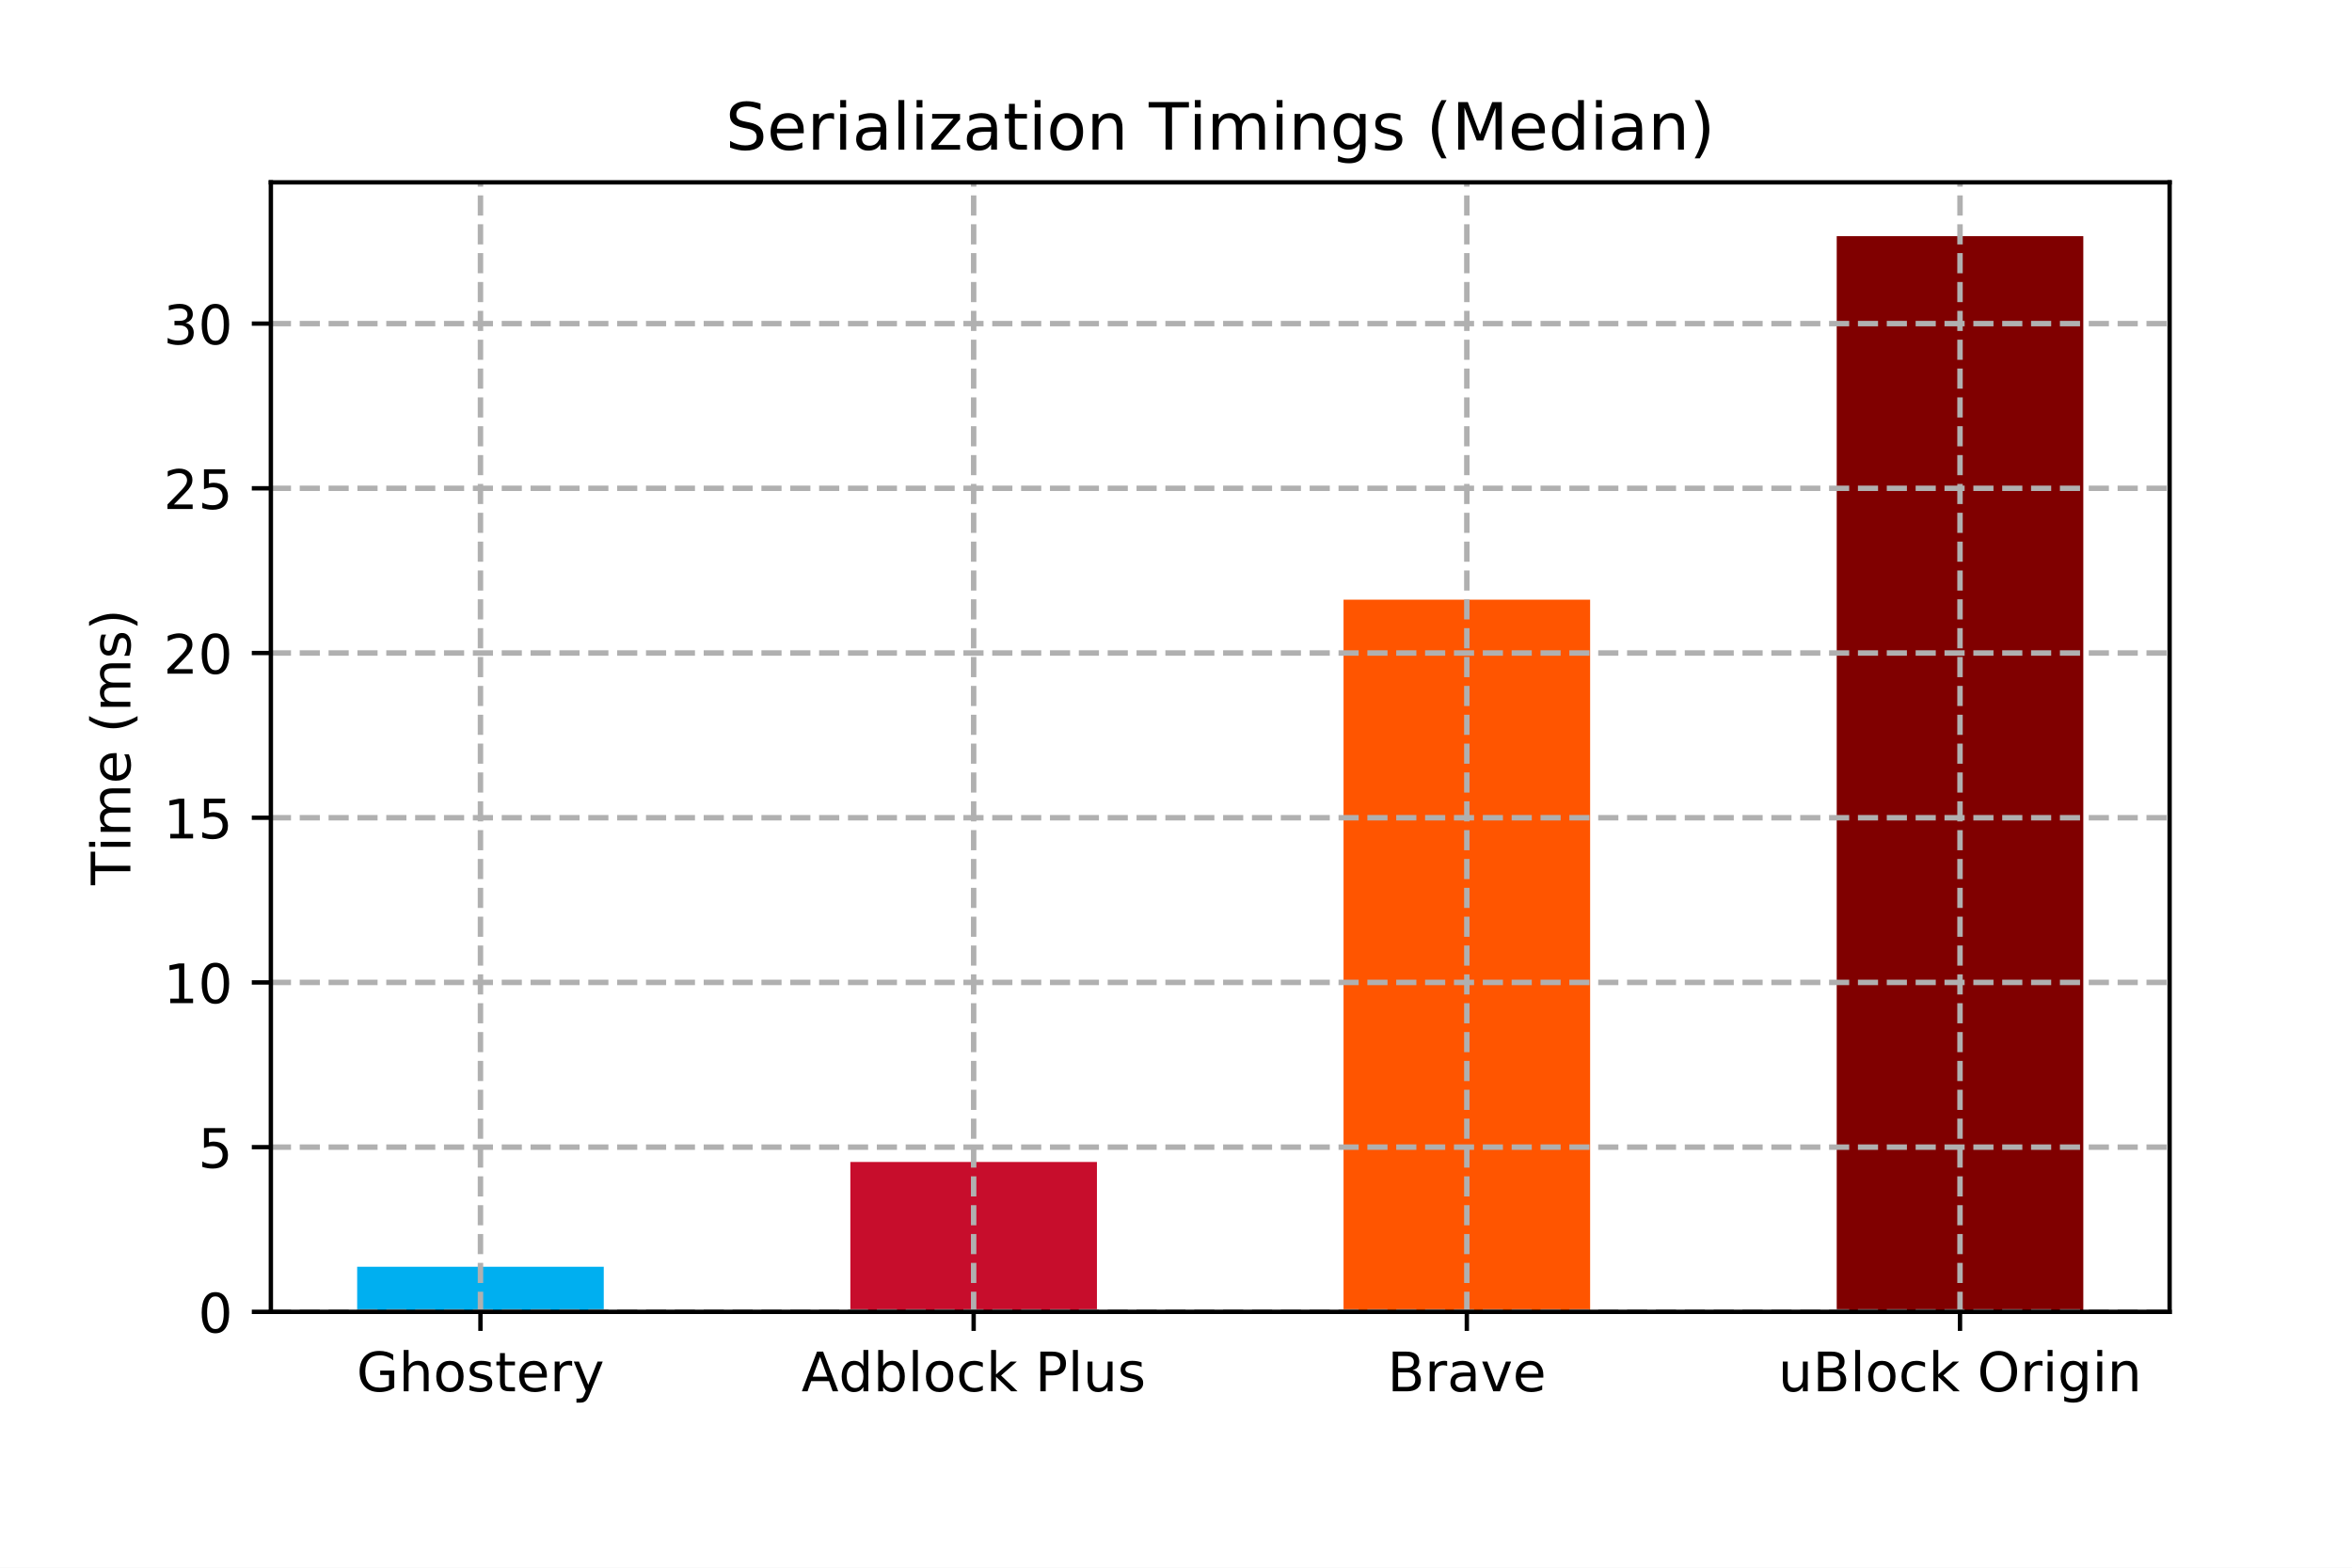
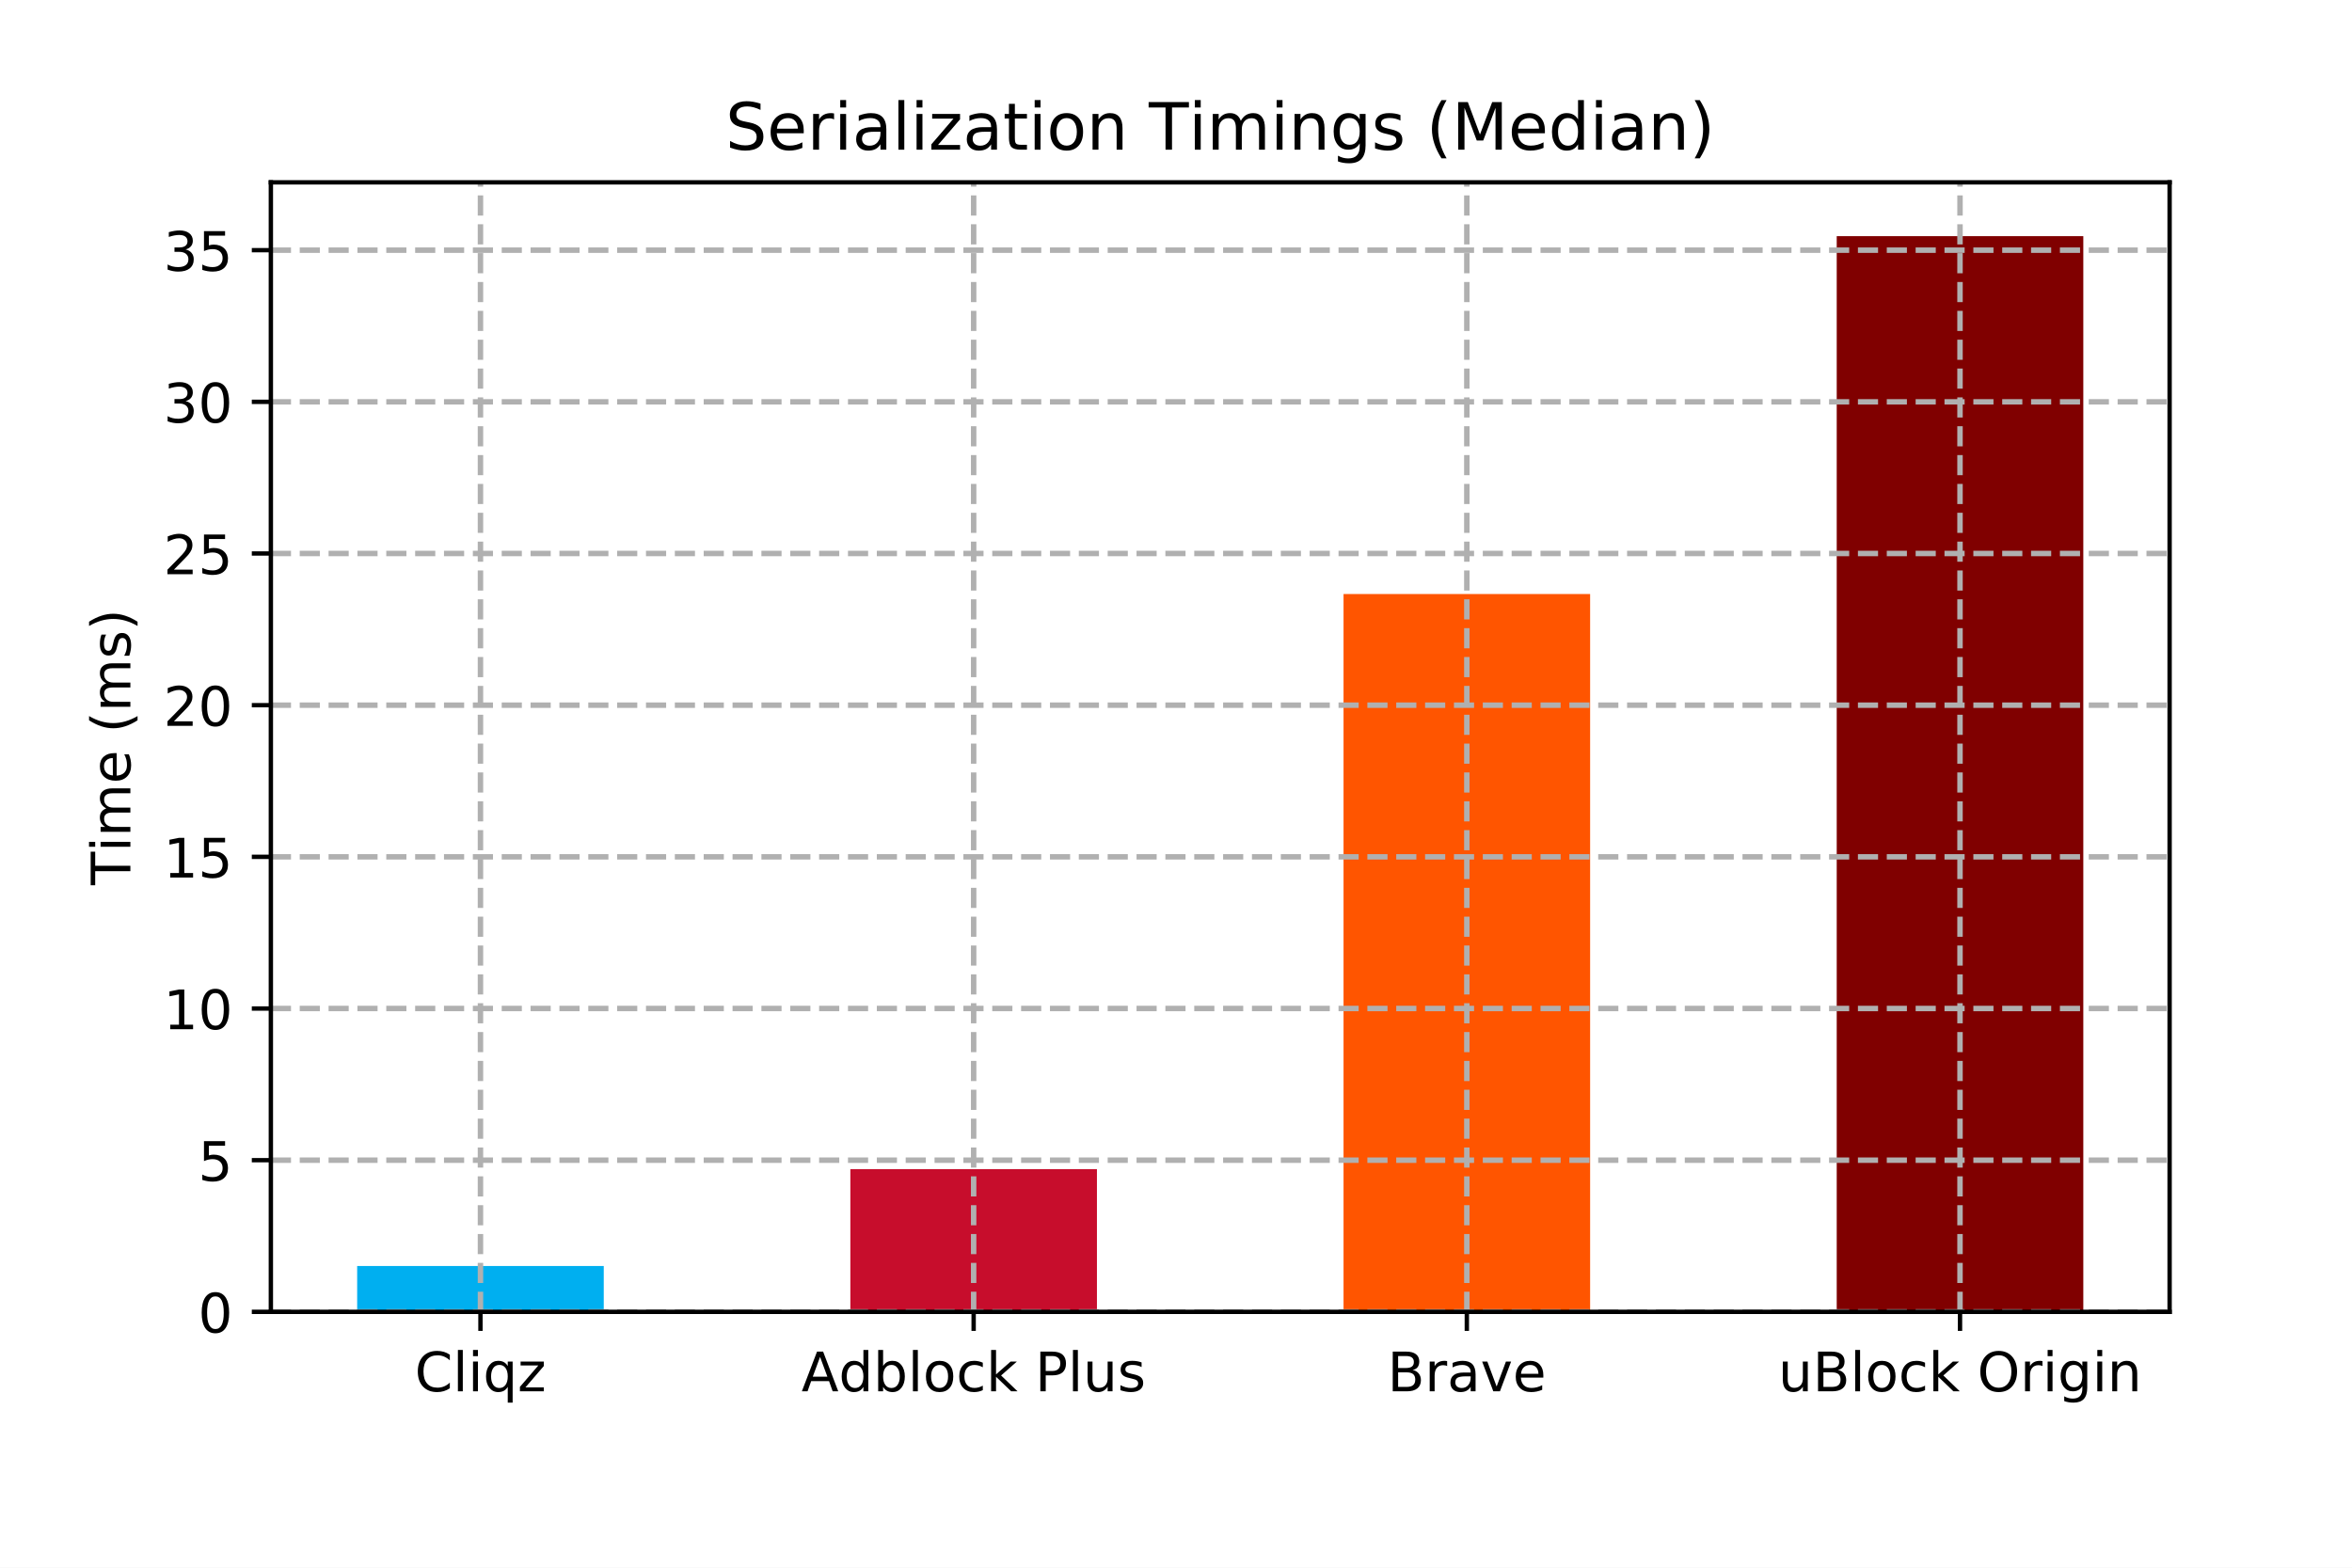
<svg xmlns="http://www.w3.org/2000/svg" xmlns:xlink="http://www.w3.org/1999/xlink" height="288pt" version="1.1" viewBox="0 0 432 288" width="432pt">
  <defs>
    <style type="text/css">
*{stroke-linecap:butt;stroke-linejoin:round;}
  </style>
  </defs>
  <g id="figure_1">
    <g id="patch_1">
      <path d="M 0 288  L 432 288  L 432 0  L 0 0  z " style="fill:#ffffff;" />
    </g>
    <g id="axes_1">
      <g id="patch_2">
        <path d="M 49.75 241  L 398.5 241  L 398.5 33.5  L 49.75 33.5  z " style="fill:#ffffff;" />
      </g>
      <g id="patch_3">
-         <path clip-path="url(#p125ec723dc)" d="M 65.602 241  L 110.894 241  L 110.894 232.71  L 65.602 232.71  z " style="fill:#00aff0;" />
+         <path clip-path="url(#pa444bc7387)" d="M 65.602 241  L 110.894 241  L 110.894 232.577  L 65.602 232.577  z " style="fill:#00aff0;" />
      </g>
      <g id="patch_4">
-         <path clip-path="url(#p125ec723dc)" d="M 156.187 241  L 201.479 241  L 201.479 213.463  L 156.187 213.463  z " style="fill:#c70d2c;" />
+         <path clip-path="url(#pa444bc7387)" d="M 156.187 241  L 201.479 241  L 201.479 214.775  L 156.187 214.775  z " style="fill:#c70d2c;" />
      </g>
      <g id="patch_5">
-         <path clip-path="url(#p125ec723dc)" d="M 246.771 241  L 292.063 241  L 292.063 110.171  L 246.771 110.171  z " style="fill:#ff5500;" />
+         <path clip-path="url(#pa444bc7387)" d="M 246.771 241  L 292.063 241  L 292.063 109.125  L 246.771 109.125  z " style="fill:#ff5500;" />
      </g>
      <g id="patch_6">
-         <path clip-path="url(#p125ec723dc)" d="M 337.356 241  L 382.648 241  L 382.648 43.381  L 337.356 43.381  z " style="fill:#800000;" />
+         <path clip-path="url(#pa444bc7387)" d="M 337.356 241  L 382.648 241  L 382.648 43.381  L 337.356 43.381  z " style="fill:#800000;" />
      </g>
      <g id="matplotlib.axis_1">
        <g id="xtick_1">
          <g id="line2d_1">
-             <path clip-path="url(#p125ec723dc)" d="M 88.248 241  L 88.248 33.5  " style="fill:none;stroke:#b0b0b0;stroke-dasharray:3.7,1.6;stroke-dashoffset:0;" />
+             <path clip-path="url(#pa444bc7387)" d="M 88.248 241  L 88.248 33.5  " style="fill:none;stroke:#b0b0b0;stroke-dasharray:3.7,1.6;stroke-dashoffset:0;" />
          </g>
          <g id="line2d_2">
            <defs>
-               <path d="M 0 0  L 0 3.5  " id="m67650d7e22" style="stroke:#000000;stroke-width:0.8;" />
-             </defs>
-             <g>
-               <use style="stroke:#000000;stroke-width:0.8;" x="88.248" xlink:href="#m67650d7e22" y="241" />
+               <path d="M 0 0  L 0 3.5  " id="m024ff9b03b" style="stroke:#000000;stroke-width:0.8;" />
+             </defs>
+             <g>
+               <use style="stroke:#000000;stroke-width:0.8;" x="88.248" xlink:href="#m024ff9b03b" y="241" />
            </g>
          </g>
          <g id="text_1">
            <defs>
-               <path d="M 59.516 10.406  L 59.516 29.984  L 43.406 29.984  L 43.406 38.094  L 69.281 38.094  L 69.281 6.781  Q 63.578 2.734 56.688 0.656  Q 49.812 -1.422 42 -1.422  Q 24.906 -1.422 15.25 8.562  Q 5.609 18.562 5.609 36.375  Q 5.609 54.25 15.25 64.234  Q 24.906 74.219 42 74.219  Q 49.125 74.219 55.547 72.453  Q 61.969 70.703 67.391 67.281  L 67.391 56.781  Q 61.922 61.422 55.766 63.766  Q 49.609 66.109 42.828 66.109  Q 29.438 66.109 22.719 58.641  Q 16.016 51.172 16.016 36.375  Q 16.016 21.625 22.719 14.156  Q 29.438 6.688 42.828 6.688  Q 48.047 6.688 52.141 7.594  Q 56.25 8.5 59.516 10.406  z " id="DejaVuSans-71" />
-               <path d="M 54.891 33.016  L 54.891 0  L 45.906 0  L 45.906 32.719  Q 45.906 40.484 42.875 44.328  Q 39.844 48.188 33.797 48.188  Q 26.516 48.188 22.312 43.547  Q 18.109 38.922 18.109 30.906  L 18.109 0  L 9.078 0  L 9.078 75.984  L 18.109 75.984  L 18.109 46.188  Q 21.344 51.125 25.703 53.562  Q 30.078 56 35.797 56  Q 45.219 56 50.047 50.172  Q 54.891 44.344 54.891 33.016  z " id="DejaVuSans-104" />
-               <path d="M 30.609 48.391  Q 23.391 48.391 19.188 42.75  Q 14.984 37.109 14.984 27.297  Q 14.984 17.484 19.156 11.844  Q 23.344 6.203 30.609 6.203  Q 37.797 6.203 41.984 11.859  Q 46.188 17.531 46.188 27.297  Q 46.188 37.016 41.984 42.703  Q 37.797 48.391 30.609 48.391  z M 30.609 56  Q 42.328 56 49.016 48.375  Q 55.719 40.766 55.719 27.297  Q 55.719 13.875 49.016 6.219  Q 42.328 -1.422 30.609 -1.422  Q 18.844 -1.422 12.172 6.219  Q 5.516 13.875 5.516 27.297  Q 5.516 40.766 12.172 48.375  Q 18.844 56 30.609 56  z " id="DejaVuSans-111" />
-               <path d="M 44.281 53.078  L 44.281 44.578  Q 40.484 46.531 36.375 47.5  Q 32.281 48.484 27.875 48.484  Q 21.188 48.484 17.844 46.438  Q 14.5 44.391 14.5 40.281  Q 14.5 37.156 16.891 35.375  Q 19.281 33.594 26.516 31.984  L 29.594 31.297  Q 39.156 29.25 43.188 25.516  Q 47.219 21.781 47.219 15.094  Q 47.219 7.469 41.188 3.016  Q 35.156 -1.422 24.609 -1.422  Q 20.219 -1.422 15.453 -0.562  Q 10.688 0.297 5.422 2  L 5.422 11.281  Q 10.406 8.688 15.234 7.391  Q 20.062 6.109 24.812 6.109  Q 31.156 6.109 34.562 8.281  Q 37.984 10.453 37.984 14.406  Q 37.984 18.062 35.516 20.016  Q 33.062 21.969 24.703 23.781  L 21.578 24.516  Q 13.234 26.266 9.516 29.906  Q 5.812 33.547 5.812 39.891  Q 5.812 47.609 11.281 51.797  Q 16.75 56 26.812 56  Q 31.781 56 36.172 55.266  Q 40.578 54.547 44.281 53.078  z " id="DejaVuSans-115" />
-               <path d="M 18.312 70.219  L 18.312 54.688  L 36.812 54.688  L 36.812 47.703  L 18.312 47.703  L 18.312 18.016  Q 18.312 11.328 20.141 9.422  Q 21.969 7.516 27.594 7.516  L 36.812 7.516  L 36.812 0  L 27.594 0  Q 17.188 0 13.234 3.875  Q 9.281 7.766 9.281 18.016  L 9.281 47.703  L 2.688 47.703  L 2.688 54.688  L 9.281 54.688  L 9.281 70.219  z " id="DejaVuSans-116" />
-               <path d="M 56.203 29.594  L 56.203 25.203  L 14.891 25.203  Q 15.484 15.922 20.484 11.062  Q 25.484 6.203 34.422 6.203  Q 39.594 6.203 44.453 7.469  Q 49.312 8.734 54.109 11.281  L 54.109 2.781  Q 49.266 0.734 44.188 -0.344  Q 39.109 -1.422 33.891 -1.422  Q 20.797 -1.422 13.156 6.188  Q 5.516 13.812 5.516 26.812  Q 5.516 40.234 12.766 48.109  Q 20.016 56 32.328 56  Q 43.359 56 49.781 48.891  Q 56.203 41.797 56.203 29.594  z M 47.219 32.234  Q 47.125 39.594 43.094 43.984  Q 39.062 48.391 32.422 48.391  Q 24.906 48.391 20.391 44.141  Q 15.875 39.891 15.188 32.172  z " id="DejaVuSans-101" />
-               <path d="M 41.109 46.297  Q 39.594 47.172 37.812 47.578  Q 36.031 48 33.891 48  Q 26.266 48 22.188 43.047  Q 18.109 38.094 18.109 28.812  L 18.109 0  L 9.078 0  L 9.078 54.688  L 18.109 54.688  L 18.109 46.188  Q 20.953 51.172 25.484 53.578  Q 30.031 56 36.531 56  Q 37.453 56 38.578 55.875  Q 39.703 55.766 41.062 55.516  z " id="DejaVuSans-114" />
-               <path d="M 32.172 -5.078  Q 28.375 -14.844 24.75 -17.812  Q 21.141 -20.797 15.094 -20.797  L 7.906 -20.797  L 7.906 -13.281  L 13.188 -13.281  Q 16.891 -13.281 18.938 -11.516  Q 21 -9.766 23.484 -3.219  L 25.094 0.875  L 2.984 54.688  L 12.5 54.688  L 29.594 11.922  L 46.688 54.688  L 56.203 54.688  z " id="DejaVuSans-121" />
-             </defs>
-             <g transform="translate(65.48978 255.5984)scale(0.1 -0.1)">
-               <use xlink:href="#DejaVuSans-71" />
-               <use x="77.49" xlink:href="#DejaVuSans-104" />
-               <use x="140.869" xlink:href="#DejaVuSans-111" />
-               <use x="202.051" xlink:href="#DejaVuSans-115" />
-               <use x="254.15" xlink:href="#DejaVuSans-116" />
-               <use x="293.359" xlink:href="#DejaVuSans-101" />
-               <use x="354.883" xlink:href="#DejaVuSans-114" />
-               <use x="395.996" xlink:href="#DejaVuSans-121" />
+               <path d="M 64.406 67.281  L 64.406 56.891  Q 59.422 61.531 53.781 63.812  Q 48.141 66.109 41.797 66.109  Q 29.297 66.109 22.656 58.469  Q 16.016 50.828 16.016 36.375  Q 16.016 21.969 22.656 14.328  Q 29.297 6.688 41.797 6.688  Q 48.141 6.688 53.781 8.984  Q 59.422 11.281 64.406 15.922  L 64.406 5.609  Q 59.234 2.094 53.438 0.328  Q 47.656 -1.422 41.219 -1.422  Q 24.656 -1.422 15.125 8.703  Q 5.609 18.844 5.609 36.375  Q 5.609 53.953 15.125 64.078  Q 24.656 74.219 41.219 74.219  Q 47.75 74.219 53.531 72.484  Q 59.328 70.75 64.406 67.281  z " id="DejaVuSans-67" />
+               <path d="M 9.422 75.984  L 18.406 75.984  L 18.406 0  L 9.422 0  z " id="DejaVuSans-108" />
+               <path d="M 9.422 54.688  L 18.406 54.688  L 18.406 0  L 9.422 0  z M 9.422 75.984  L 18.406 75.984  L 18.406 64.594  L 9.422 64.594  z " id="DejaVuSans-105" />
+               <path d="M 14.797 27.297  Q 14.797 17.391 18.875 11.75  Q 22.953 6.109 30.078 6.109  Q 37.203 6.109 41.297 11.75  Q 45.406 17.391 45.406 27.297  Q 45.406 37.203 41.297 42.844  Q 37.203 48.484 30.078 48.484  Q 22.953 48.484 18.875 42.844  Q 14.797 37.203 14.797 27.297  z M 45.406 8.203  Q 42.578 3.328 38.25 0.953  Q 33.938 -1.422 27.875 -1.422  Q 17.969 -1.422 11.734 6.484  Q 5.516 14.406 5.516 27.297  Q 5.516 40.188 11.734 48.094  Q 17.969 56 27.875 56  Q 33.938 56 38.25 53.625  Q 42.578 51.266 45.406 46.391  L 45.406 54.688  L 54.391 54.688  L 54.391 -20.797  L 45.406 -20.797  z " id="DejaVuSans-113" />
+               <path d="M 5.516 54.688  L 48.188 54.688  L 48.188 46.484  L 14.406 7.172  L 48.188 7.172  L 48.188 0  L 4.297 0  L 4.297 8.203  L 38.094 47.516  L 5.516 47.516  z " id="DejaVuSans-122" />
+             </defs>
+             <g transform="translate(76.18041 255.5984)scale(0.1 -0.1)">
+               <use xlink:href="#DejaVuSans-67" />
+               <use x="69.824" xlink:href="#DejaVuSans-108" />
+               <use x="97.607" xlink:href="#DejaVuSans-105" />
+               <use x="125.391" xlink:href="#DejaVuSans-113" />
+               <use x="188.867" xlink:href="#DejaVuSans-122" />
            </g>
          </g>
        </g>
        <g id="xtick_2">
          <g id="line2d_3">
-             <path clip-path="url(#p125ec723dc)" d="M 178.833 241  L 178.833 33.5  " style="fill:none;stroke:#b0b0b0;stroke-dasharray:3.7,1.6;stroke-dashoffset:0;" />
+             <path clip-path="url(#pa444bc7387)" d="M 178.833 241  L 178.833 33.5  " style="fill:none;stroke:#b0b0b0;stroke-dasharray:3.7,1.6;stroke-dashoffset:0;" />
          </g>
          <g id="line2d_4">
            <g>
-               <use style="stroke:#000000;stroke-width:0.8;" x="178.833" xlink:href="#m67650d7e22" y="241" />
+               <use style="stroke:#000000;stroke-width:0.8;" x="178.833" xlink:href="#m024ff9b03b" y="241" />
            </g>
          </g>
          <g id="text_2">
            <defs>
              <path d="M 34.188 63.188  L 20.797 26.906  L 47.609 26.906  z M 28.609 72.906  L 39.797 72.906  L 67.578 0  L 57.328 0  L 50.688 18.703  L 17.828 18.703  L 11.188 0  L 0.781 0  z " id="DejaVuSans-65" />
              <path d="M 45.406 46.391  L 45.406 75.984  L 54.391 75.984  L 54.391 0  L 45.406 0  L 45.406 8.203  Q 42.578 3.328 38.25 0.953  Q 33.938 -1.422 27.875 -1.422  Q 17.969 -1.422 11.734 6.484  Q 5.516 14.406 5.516 27.297  Q 5.516 40.188 11.734 48.094  Q 17.969 56 27.875 56  Q 33.938 56 38.25 53.625  Q 42.578 51.266 45.406 46.391  z M 14.797 27.297  Q 14.797 17.391 18.875 11.75  Q 22.953 6.109 30.078 6.109  Q 37.203 6.109 41.297 11.75  Q 45.406 17.391 45.406 27.297  Q 45.406 37.203 41.297 42.844  Q 37.203 48.484 30.078 48.484  Q 22.953 48.484 18.875 42.844  Q 14.797 37.203 14.797 27.297  z " id="DejaVuSans-100" />
              <path d="M 48.688 27.297  Q 48.688 37.203 44.609 42.844  Q 40.531 48.484 33.406 48.484  Q 26.266 48.484 22.188 42.844  Q 18.109 37.203 18.109 27.297  Q 18.109 17.391 22.188 11.75  Q 26.266 6.109 33.406 6.109  Q 40.531 6.109 44.609 11.75  Q 48.688 17.391 48.688 27.297  z M 18.109 46.391  Q 20.953 51.266 25.266 53.625  Q 29.594 56 35.594 56  Q 45.562 56 51.781 48.094  Q 58.016 40.188 58.016 27.297  Q 58.016 14.406 51.781 6.484  Q 45.562 -1.422 35.594 -1.422  Q 29.594 -1.422 25.266 0.953  Q 20.953 3.328 18.109 8.203  L 18.109 0  L 9.078 0  L 9.078 75.984  L 18.109 75.984  z " id="DejaVuSans-98" />
-               <path d="M 9.422 75.984  L 18.406 75.984  L 18.406 0  L 9.422 0  z " id="DejaVuSans-108" />
+               <path d="M 30.609 48.391  Q 23.391 48.391 19.188 42.75  Q 14.984 37.109 14.984 27.297  Q 14.984 17.484 19.156 11.844  Q 23.344 6.203 30.609 6.203  Q 37.797 6.203 41.984 11.859  Q 46.188 17.531 46.188 27.297  Q 46.188 37.016 41.984 42.703  Q 37.797 48.391 30.609 48.391  z M 30.609 56  Q 42.328 56 49.016 48.375  Q 55.719 40.766 55.719 27.297  Q 55.719 13.875 49.016 6.219  Q 42.328 -1.422 30.609 -1.422  Q 18.844 -1.422 12.172 6.219  Q 5.516 13.875 5.516 27.297  Q 5.516 40.766 12.172 48.375  Q 18.844 56 30.609 56  z " id="DejaVuSans-111" />
              <path d="M 48.781 52.594  L 48.781 44.188  Q 44.969 46.297 41.141 47.344  Q 37.312 48.391 33.406 48.391  Q 24.656 48.391 19.812 42.844  Q 14.984 37.312 14.984 27.297  Q 14.984 17.281 19.812 11.734  Q 24.656 6.203 33.406 6.203  Q 37.312 6.203 41.141 7.25  Q 44.969 8.297 48.781 10.406  L 48.781 2.094  Q 45.016 0.344 40.984 -0.531  Q 36.969 -1.422 32.422 -1.422  Q 20.062 -1.422 12.781 6.344  Q 5.516 14.109 5.516 27.297  Q 5.516 40.672 12.859 48.328  Q 20.219 56 33.016 56  Q 37.156 56 41.109 55.141  Q 45.062 54.297 48.781 52.594  z " id="DejaVuSans-99" />
              <path d="M 9.078 75.984  L 18.109 75.984  L 18.109 31.109  L 44.922 54.688  L 56.391 54.688  L 27.391 29.109  L 57.625 0  L 45.906 0  L 18.109 26.703  L 18.109 0  L 9.078 0  z " id="DejaVuSans-107" />
              <path id="DejaVuSans-32" />
              <path d="M 19.672 64.797  L 19.672 37.406  L 32.078 37.406  Q 38.969 37.406 42.719 40.969  Q 46.484 44.531 46.484 51.125  Q 46.484 57.672 42.719 61.234  Q 38.969 64.797 32.078 64.797  z M 9.812 72.906  L 32.078 72.906  Q 44.344 72.906 50.609 67.359  Q 56.891 61.812 56.891 51.125  Q 56.891 40.328 50.609 34.812  Q 44.344 29.297 32.078 29.297  L 19.672 29.297  L 19.672 0  L 9.812 0  z " id="DejaVuSans-80" />
              <path d="M 8.5 21.578  L 8.5 54.688  L 17.484 54.688  L 17.484 21.922  Q 17.484 14.156 20.5 10.266  Q 23.531 6.391 29.594 6.391  Q 36.859 6.391 41.078 11.031  Q 45.312 15.672 45.312 23.688  L 45.312 54.688  L 54.297 54.688  L 54.297 0  L 45.312 0  L 45.312 8.406  Q 42.047 3.422 37.719 1  Q 33.406 -1.422 27.688 -1.422  Q 18.266 -1.422 13.375 4.438  Q 8.5 10.297 8.5 21.578  z M 31.109 56  z " id="DejaVuSans-117" />
+               <path d="M 44.281 53.078  L 44.281 44.578  Q 40.484 46.531 36.375 47.5  Q 32.281 48.484 27.875 48.484  Q 21.188 48.484 17.844 46.438  Q 14.5 44.391 14.5 40.281  Q 14.5 37.156 16.891 35.375  Q 19.281 33.594 26.516 31.984  L 29.594 31.297  Q 39.156 29.25 43.188 25.516  Q 47.219 21.781 47.219 15.094  Q 47.219 7.469 41.188 3.016  Q 35.156 -1.422 24.609 -1.422  Q 20.219 -1.422 15.453 -0.562  Q 10.688 0.297 5.422 2  L 5.422 11.281  Q 10.406 8.688 15.234 7.391  Q 20.062 6.109 24.812 6.109  Q 31.156 6.109 34.562 8.281  Q 37.984 10.453 37.984 14.406  Q 37.984 18.062 35.516 20.016  Q 33.062 21.969 24.703 23.781  L 21.578 24.516  Q 13.234 26.266 9.516 29.906  Q 5.812 33.547 5.812 39.891  Q 5.812 47.609 11.281 51.797  Q 16.75 56 26.812 56  Q 31.781 56 36.172 55.266  Q 40.578 54.547 44.281 53.078  z " id="DejaVuSans-115" />
            </defs>
            <g transform="translate(147.2054 255.5984)scale(0.1 -0.1)">
              <use xlink:href="#DejaVuSans-65" />
              <use x="68.393" xlink:href="#DejaVuSans-100" />
              <use x="131.869" xlink:href="#DejaVuSans-98" />
              <use x="195.346" xlink:href="#DejaVuSans-108" />
              <use x="223.129" xlink:href="#DejaVuSans-111" />
              <use x="284.311" xlink:href="#DejaVuSans-99" />
              <use x="339.291" xlink:href="#DejaVuSans-107" />
              <use x="397.201" xlink:href="#DejaVuSans-32" />
              <use x="428.988" xlink:href="#DejaVuSans-80" />
              <use x="489.291" xlink:href="#DejaVuSans-108" />
              <use x="517.074" xlink:href="#DejaVuSans-117" />
              <use x="580.453" xlink:href="#DejaVuSans-115" />
            </g>
          </g>
        </g>
        <g id="xtick_3">
          <g id="line2d_5">
-             <path clip-path="url(#p125ec723dc)" d="M 269.417 241  L 269.417 33.5  " style="fill:none;stroke:#b0b0b0;stroke-dasharray:3.7,1.6;stroke-dashoffset:0;" />
+             <path clip-path="url(#pa444bc7387)" d="M 269.417 241  L 269.417 33.5  " style="fill:none;stroke:#b0b0b0;stroke-dasharray:3.7,1.6;stroke-dashoffset:0;" />
          </g>
          <g id="line2d_6">
            <g>
-               <use style="stroke:#000000;stroke-width:0.8;" x="269.417" xlink:href="#m67650d7e22" y="241" />
+               <use style="stroke:#000000;stroke-width:0.8;" x="269.417" xlink:href="#m024ff9b03b" y="241" />
            </g>
          </g>
          <g id="text_3">
            <defs>
              <path d="M 19.672 34.812  L 19.672 8.109  L 35.5 8.109  Q 43.453 8.109 47.281 11.406  Q 51.125 14.703 51.125 21.484  Q 51.125 28.328 47.281 31.562  Q 43.453 34.812 35.5 34.812  z M 19.672 64.797  L 19.672 42.828  L 34.281 42.828  Q 41.5 42.828 45.031 45.531  Q 48.578 48.25 48.578 53.812  Q 48.578 59.328 45.031 62.062  Q 41.5 64.797 34.281 64.797  z M 9.812 72.906  L 35.016 72.906  Q 46.297 72.906 52.391 68.219  Q 58.5 63.531 58.5 54.891  Q 58.5 48.188 55.375 44.234  Q 52.25 40.281 46.188 39.312  Q 53.469 37.75 57.5 32.781  Q 61.531 27.828 61.531 20.406  Q 61.531 10.641 54.891 5.312  Q 48.25 0 35.984 0  L 9.812 0  z " id="DejaVuSans-66" />
+               <path d="M 41.109 46.297  Q 39.594 47.172 37.812 47.578  Q 36.031 48 33.891 48  Q 26.266 48 22.188 43.047  Q 18.109 38.094 18.109 28.812  L 18.109 0  L 9.078 0  L 9.078 54.688  L 18.109 54.688  L 18.109 46.188  Q 20.953 51.172 25.484 53.578  Q 30.031 56 36.531 56  Q 37.453 56 38.578 55.875  Q 39.703 55.766 41.062 55.516  z " id="DejaVuSans-114" />
              <path d="M 34.281 27.484  Q 23.391 27.484 19.188 25  Q 14.984 22.516 14.984 16.5  Q 14.984 11.719 18.141 8.906  Q 21.297 6.109 26.703 6.109  Q 34.188 6.109 38.703 11.406  Q 43.219 16.703 43.219 25.484  L 43.219 27.484  z M 52.203 31.203  L 52.203 0  L 43.219 0  L 43.219 8.297  Q 40.141 3.328 35.547 0.953  Q 30.953 -1.422 24.312 -1.422  Q 15.922 -1.422 10.953 3.297  Q 6 8.016 6 15.922  Q 6 25.141 12.172 29.828  Q 18.359 34.516 30.609 34.516  L 43.219 34.516  L 43.219 35.406  Q 43.219 41.609 39.141 45  Q 35.062 48.391 27.688 48.391  Q 23 48.391 18.547 47.266  Q 14.109 46.141 10.016 43.891  L 10.016 52.203  Q 14.938 54.109 19.578 55.047  Q 24.219 56 28.609 56  Q 40.484 56 46.344 49.844  Q 52.203 43.703 52.203 31.203  z " id="DejaVuSans-97" />
              <path d="M 2.984 54.688  L 12.5 54.688  L 29.594 8.797  L 46.688 54.688  L 56.203 54.688  L 35.688 0  L 23.484 0  z " id="DejaVuSans-118" />
+               <path d="M 56.203 29.594  L 56.203 25.203  L 14.891 25.203  Q 15.484 15.922 20.484 11.062  Q 25.484 6.203 34.422 6.203  Q 39.594 6.203 44.453 7.469  Q 49.312 8.734 54.109 11.281  L 54.109 2.781  Q 49.266 0.734 44.188 -0.344  Q 39.109 -1.422 33.891 -1.422  Q 20.797 -1.422 13.156 6.188  Q 5.516 13.812 5.516 26.812  Q 5.516 40.234 12.766 48.109  Q 20.016 56 32.328 56  Q 43.359 56 49.781 48.891  Q 56.203 41.797 56.203 29.594  z M 47.219 32.234  Q 47.125 39.594 43.094 43.984  Q 39.062 48.391 32.422 48.391  Q 24.906 48.391 20.391 44.141  Q 15.875 39.891 15.188 32.172  z " id="DejaVuSans-101" />
            </defs>
            <g transform="translate(254.8313 255.5984)scale(0.1 -0.1)">
              <use xlink:href="#DejaVuSans-66" />
              <use x="68.604" xlink:href="#DejaVuSans-114" />
              <use x="109.717" xlink:href="#DejaVuSans-97" />
              <use x="170.996" xlink:href="#DejaVuSans-118" />
              <use x="230.176" xlink:href="#DejaVuSans-101" />
            </g>
          </g>
        </g>
        <g id="xtick_4">
          <g id="line2d_7">
-             <path clip-path="url(#p125ec723dc)" d="M 360.002 241  L 360.002 33.5  " style="fill:none;stroke:#b0b0b0;stroke-dasharray:3.7,1.6;stroke-dashoffset:0;" />
+             <path clip-path="url(#pa444bc7387)" d="M 360.002 241  L 360.002 33.5  " style="fill:none;stroke:#b0b0b0;stroke-dasharray:3.7,1.6;stroke-dashoffset:0;" />
          </g>
          <g id="line2d_8">
            <g>
-               <use style="stroke:#000000;stroke-width:0.8;" x="360.002" xlink:href="#m67650d7e22" y="241" />
+               <use style="stroke:#000000;stroke-width:0.8;" x="360.002" xlink:href="#m024ff9b03b" y="241" />
            </g>
          </g>
          <g id="text_4">
            <defs>
              <path d="M 39.406 66.219  Q 28.656 66.219 22.328 58.203  Q 16.016 50.203 16.016 36.375  Q 16.016 22.609 22.328 14.594  Q 28.656 6.594 39.406 6.594  Q 50.141 6.594 56.422 14.594  Q 62.703 22.609 62.703 36.375  Q 62.703 50.203 56.422 58.203  Q 50.141 66.219 39.406 66.219  z M 39.406 74.219  Q 54.734 74.219 63.906 63.938  Q 73.094 53.656 73.094 36.375  Q 73.094 19.141 63.906 8.859  Q 54.734 -1.422 39.406 -1.422  Q 24.031 -1.422 14.812 8.828  Q 5.609 19.094 5.609 36.375  Q 5.609 53.656 14.812 63.938  Q 24.031 74.219 39.406 74.219  z " id="DejaVuSans-79" />
-               <path d="M 9.422 54.688  L 18.406 54.688  L 18.406 0  L 9.422 0  z M 9.422 75.984  L 18.406 75.984  L 18.406 64.594  L 9.422 64.594  z " id="DejaVuSans-105" />
              <path d="M 45.406 27.984  Q 45.406 37.75 41.375 43.109  Q 37.359 48.484 30.078 48.484  Q 22.859 48.484 18.828 43.109  Q 14.797 37.75 14.797 27.984  Q 14.797 18.266 18.828 12.891  Q 22.859 7.516 30.078 7.516  Q 37.359 7.516 41.375 12.891  Q 45.406 18.266 45.406 27.984  z M 54.391 6.781  Q 54.391 -7.172 48.188 -13.984  Q 42 -20.797 29.203 -20.797  Q 24.469 -20.797 20.266 -20.094  Q 16.062 -19.391 12.109 -17.922  L 12.109 -9.188  Q 16.062 -11.328 19.922 -12.344  Q 23.781 -13.375 27.781 -13.375  Q 36.625 -13.375 41.016 -8.766  Q 45.406 -4.156 45.406 5.172  L 45.406 9.625  Q 42.625 4.781 38.281 2.391  Q 33.938 0 27.875 0  Q 17.828 0 11.672 7.656  Q 5.516 15.328 5.516 27.984  Q 5.516 40.672 11.672 48.328  Q 17.828 56 27.875 56  Q 33.938 56 38.281 53.609  Q 42.625 51.219 45.406 46.391  L 45.406 54.688  L 54.391 54.688  z " id="DejaVuSans-103" />
              <path d="M 54.891 33.016  L 54.891 0  L 45.906 0  L 45.906 32.719  Q 45.906 40.484 42.875 44.328  Q 39.844 48.188 33.797 48.188  Q 26.516 48.188 22.312 43.547  Q 18.109 38.922 18.109 30.906  L 18.109 0  L 9.078 0  L 9.078 54.688  L 18.109 54.688  L 18.109 46.188  Q 21.344 51.125 25.703 53.562  Q 30.078 56 35.797 56  Q 45.219 56 50.047 50.172  Q 54.891 44.344 54.891 33.016  z " id="DejaVuSans-110" />
            </defs>
            <g transform="translate(326.6079 255.5984)scale(0.1 -0.1)">
              <use xlink:href="#DejaVuSans-117" />
              <use x="63.379" xlink:href="#DejaVuSans-66" />
              <use x="131.982" xlink:href="#DejaVuSans-108" />
              <use x="159.766" xlink:href="#DejaVuSans-111" />
              <use x="220.947" xlink:href="#DejaVuSans-99" />
              <use x="275.928" xlink:href="#DejaVuSans-107" />
              <use x="333.838" xlink:href="#DejaVuSans-32" />
              <use x="365.625" xlink:href="#DejaVuSans-79" />
              <use x="444.336" xlink:href="#DejaVuSans-114" />
              <use x="485.449" xlink:href="#DejaVuSans-105" />
              <use x="513.232" xlink:href="#DejaVuSans-103" />
              <use x="576.709" xlink:href="#DejaVuSans-105" />
              <use x="604.492" xlink:href="#DejaVuSans-110" />
            </g>
          </g>
        </g>
      </g>
      <g id="matplotlib.axis_2">
        <g id="ytick_1">
          <g id="line2d_9">
-             <path clip-path="url(#p125ec723dc)" d="M 49.75 241  L 398.5 241  " style="fill:none;stroke:#b0b0b0;stroke-dasharray:3.7,1.6;stroke-dashoffset:0;" />
+             <path clip-path="url(#pa444bc7387)" d="M 49.75 241  L 398.5 241  " style="fill:none;stroke:#b0b0b0;stroke-dasharray:3.7,1.6;stroke-dashoffset:0;" />
          </g>
          <g id="line2d_10">
            <defs>
-               <path d="M 0 0  L -3.5 0  " id="mfd00ff50df" style="stroke:#000000;stroke-width:0.8;" />
-             </defs>
-             <g>
-               <use style="stroke:#000000;stroke-width:0.8;" x="49.75" xlink:href="#mfd00ff50df" y="241" />
+               <path d="M 0 0  L -3.5 0  " id="m82fd14deb2" style="stroke:#000000;stroke-width:0.8;" />
+             </defs>
+             <g>
+               <use style="stroke:#000000;stroke-width:0.8;" x="49.75" xlink:href="#m82fd14deb2" y="241" />
            </g>
          </g>
          <g id="text_5">
            <defs>
              <path d="M 31.781 66.406  Q 24.172 66.406 20.328 58.906  Q 16.5 51.422 16.5 36.375  Q 16.5 21.391 20.328 13.891  Q 24.172 6.391 31.781 6.391  Q 39.453 6.391 43.281 13.891  Q 47.125 21.391 47.125 36.375  Q 47.125 51.422 43.281 58.906  Q 39.453 66.406 31.781 66.406  z M 31.781 74.219  Q 44.047 74.219 50.516 64.516  Q 56.984 54.828 56.984 36.375  Q 56.984 17.969 50.516 8.266  Q 44.047 -1.422 31.781 -1.422  Q 19.531 -1.422 13.062 8.266  Q 6.594 17.969 6.594 36.375  Q 6.594 54.828 13.062 64.516  Q 19.531 74.219 31.781 74.219  z " id="DejaVuSans-48" />
            </defs>
            <g transform="translate(36.3875 244.7992)scale(0.1 -0.1)">
              <use xlink:href="#DejaVuSans-48" />
            </g>
          </g>
        </g>
        <g id="ytick_2">
          <g id="line2d_11">
-             <path clip-path="url(#p125ec723dc)" d="M 49.75 210.741  L 398.5 210.741  " style="fill:none;stroke:#b0b0b0;stroke-dasharray:3.7,1.6;stroke-dashoffset:0;" />
+             <path clip-path="url(#pa444bc7387)" d="M 49.75 213.137  L 398.5 213.137  " style="fill:none;stroke:#b0b0b0;stroke-dasharray:3.7,1.6;stroke-dashoffset:0;" />
          </g>
          <g id="line2d_12">
            <g>
-               <use style="stroke:#000000;stroke-width:0.8;" x="49.75" xlink:href="#mfd00ff50df" y="210.741" />
+               <use style="stroke:#000000;stroke-width:0.8;" x="49.75" xlink:href="#m82fd14deb2" y="213.137" />
            </g>
          </g>
          <g id="text_6">
            <defs>
              <path d="M 10.797 72.906  L 49.516 72.906  L 49.516 64.594  L 19.828 64.594  L 19.828 46.734  Q 21.969 47.469 24.109 47.828  Q 26.266 48.188 28.422 48.188  Q 40.625 48.188 47.75 41.5  Q 54.891 34.812 54.891 23.391  Q 54.891 11.625 47.562 5.094  Q 40.234 -1.422 26.906 -1.422  Q 22.312 -1.422 17.547 -0.641  Q 12.797 0.141 7.719 1.703  L 7.719 11.625  Q 12.109 9.234 16.797 8.062  Q 21.484 6.891 26.703 6.891  Q 35.156 6.891 40.078 11.328  Q 45.016 15.766 45.016 23.391  Q 45.016 31 40.078 35.438  Q 35.156 39.891 26.703 39.891  Q 22.75 39.891 18.812 39.016  Q 14.891 38.141 10.797 36.281  z " id="DejaVuSans-53" />
            </defs>
-             <g transform="translate(36.3875 214.5405)scale(0.1 -0.1)">
+             <g transform="translate(36.3875 216.936)scale(0.1 -0.1)">
              <use xlink:href="#DejaVuSans-53" />
            </g>
          </g>
        </g>
        <g id="ytick_3">
          <g id="line2d_13">
-             <path clip-path="url(#p125ec723dc)" d="M 49.75 180.483  L 398.5 180.483  " style="fill:none;stroke:#b0b0b0;stroke-dasharray:3.7,1.6;stroke-dashoffset:0;" />
+             <path clip-path="url(#pa444bc7387)" d="M 49.75 185.274  L 398.5 185.274  " style="fill:none;stroke:#b0b0b0;stroke-dasharray:3.7,1.6;stroke-dashoffset:0;" />
          </g>
          <g id="line2d_14">
            <g>
-               <use style="stroke:#000000;stroke-width:0.8;" x="49.75" xlink:href="#mfd00ff50df" y="180.483" />
+               <use style="stroke:#000000;stroke-width:0.8;" x="49.75" xlink:href="#m82fd14deb2" y="185.274" />
            </g>
          </g>
          <g id="text_7">
            <defs>
              <path d="M 12.406 8.297  L 28.516 8.297  L 28.516 63.922  L 10.984 60.406  L 10.984 69.391  L 28.422 72.906  L 38.281 72.906  L 38.281 8.297  L 54.391 8.297  L 54.391 0  L 12.406 0  z " id="DejaVuSans-49" />
            </defs>
-             <g transform="translate(30.025 184.2819)scale(0.1 -0.1)">
+             <g transform="translate(30.025 189.0727)scale(0.1 -0.1)">
              <use xlink:href="#DejaVuSans-49" />
              <use x="63.623" xlink:href="#DejaVuSans-48" />
            </g>
          </g>
        </g>
        <g id="ytick_4">
          <g id="line2d_15">
-             <path clip-path="url(#p125ec723dc)" d="M 49.75 150.224  L 398.5 150.224  " style="fill:none;stroke:#b0b0b0;stroke-dasharray:3.7,1.6;stroke-dashoffset:0;" />
+             <path clip-path="url(#pa444bc7387)" d="M 49.75 157.41  L 398.5 157.41  " style="fill:none;stroke:#b0b0b0;stroke-dasharray:3.7,1.6;stroke-dashoffset:0;" />
          </g>
          <g id="line2d_16">
            <g>
-               <use style="stroke:#000000;stroke-width:0.8;" x="49.75" xlink:href="#mfd00ff50df" y="150.224" />
+               <use style="stroke:#000000;stroke-width:0.8;" x="49.75" xlink:href="#m82fd14deb2" y="157.41" />
            </g>
          </g>
          <g id="text_8">
-             <g transform="translate(30.025 154.0232)scale(0.1 -0.1)">
+             <g transform="translate(30.025 161.2095)scale(0.1 -0.1)">
              <use xlink:href="#DejaVuSans-49" />
              <use x="63.623" xlink:href="#DejaVuSans-53" />
            </g>
          </g>
        </g>
        <g id="ytick_5">
          <g id="line2d_17">
-             <path clip-path="url(#p125ec723dc)" d="M 49.75 119.965  L 398.5 119.965  " style="fill:none;stroke:#b0b0b0;stroke-dasharray:3.7,1.6;stroke-dashoffset:0;" />
+             <path clip-path="url(#pa444bc7387)" d="M 49.75 129.547  L 398.5 129.547  " style="fill:none;stroke:#b0b0b0;stroke-dasharray:3.7,1.6;stroke-dashoffset:0;" />
          </g>
          <g id="line2d_18">
            <g>
-               <use style="stroke:#000000;stroke-width:0.8;" x="49.75" xlink:href="#mfd00ff50df" y="119.965" />
+               <use style="stroke:#000000;stroke-width:0.8;" x="49.75" xlink:href="#m82fd14deb2" y="129.547" />
            </g>
          </g>
          <g id="text_9">
            <defs>
              <path d="M 19.188 8.297  L 53.609 8.297  L 53.609 0  L 7.328 0  L 7.328 8.297  Q 12.938 14.109 22.625 23.891  Q 32.328 33.688 34.812 36.531  Q 39.547 41.844 41.422 45.531  Q 43.312 49.219 43.312 52.781  Q 43.312 58.594 39.234 62.25  Q 35.156 65.922 28.609 65.922  Q 23.969 65.922 18.812 64.312  Q 13.672 62.703 7.812 59.422  L 7.812 69.391  Q 13.766 71.781 18.938 73  Q 24.125 74.219 28.422 74.219  Q 39.75 74.219 46.484 68.547  Q 53.219 62.891 53.219 53.422  Q 53.219 48.922 51.531 44.891  Q 49.859 40.875 45.406 35.406  Q 44.188 33.984 37.641 27.219  Q 31.109 20.453 19.188 8.297  z " id="DejaVuSans-50" />
            </defs>
-             <g transform="translate(30.025 123.7645)scale(0.1 -0.1)">
+             <g transform="translate(30.025 133.3463)scale(0.1 -0.1)">
              <use xlink:href="#DejaVuSans-50" />
              <use x="63.623" xlink:href="#DejaVuSans-48" />
            </g>
          </g>
        </g>
        <g id="ytick_6">
          <g id="line2d_19">
-             <path clip-path="url(#p125ec723dc)" d="M 49.75 89.707  L 398.5 89.707  " style="fill:none;stroke:#b0b0b0;stroke-dasharray:3.7,1.6;stroke-dashoffset:0;" />
+             <path clip-path="url(#pa444bc7387)" d="M 49.75 101.684  L 398.5 101.684  " style="fill:none;stroke:#b0b0b0;stroke-dasharray:3.7,1.6;stroke-dashoffset:0;" />
          </g>
          <g id="line2d_20">
            <g>
-               <use style="stroke:#000000;stroke-width:0.8;" x="49.75" xlink:href="#mfd00ff50df" y="89.707" />
+               <use style="stroke:#000000;stroke-width:0.8;" x="49.75" xlink:href="#m82fd14deb2" y="101.684" />
            </g>
          </g>
          <g id="text_10">
-             <g transform="translate(30.025 93.50581)scale(0.1 -0.1)">
+             <g transform="translate(30.025 105.483)scale(0.1 -0.1)">
              <use xlink:href="#DejaVuSans-50" />
              <use x="63.623" xlink:href="#DejaVuSans-53" />
            </g>
          </g>
        </g>
        <g id="ytick_7">
          <g id="line2d_21">
-             <path clip-path="url(#p125ec723dc)" d="M 49.75 59.448  L 398.5 59.448  " style="fill:none;stroke:#b0b0b0;stroke-dasharray:3.7,1.6;stroke-dashoffset:0;" />
+             <path clip-path="url(#pa444bc7387)" d="M 49.75 73.821  L 398.5 73.821  " style="fill:none;stroke:#b0b0b0;stroke-dasharray:3.7,1.6;stroke-dashoffset:0;" />
          </g>
          <g id="line2d_22">
            <g>
-               <use style="stroke:#000000;stroke-width:0.8;" x="49.75" xlink:href="#mfd00ff50df" y="59.448" />
+               <use style="stroke:#000000;stroke-width:0.8;" x="49.75" xlink:href="#m82fd14deb2" y="73.821" />
            </g>
          </g>
          <g id="text_11">
            <defs>
              <path d="M 40.578 39.312  Q 47.656 37.797 51.625 33  Q 55.609 28.219 55.609 21.188  Q 55.609 10.406 48.188 4.484  Q 40.766 -1.422 27.094 -1.422  Q 22.516 -1.422 17.656 -0.516  Q 12.797 0.391 7.625 2.203  L 7.625 11.719  Q 11.719 9.328 16.594 8.109  Q 21.484 6.891 26.812 6.891  Q 36.078 6.891 40.938 10.547  Q 45.797 14.203 45.797 21.188  Q 45.797 27.641 41.281 31.266  Q 36.766 34.906 28.719 34.906  L 20.219 34.906  L 20.219 43.016  L 29.109 43.016  Q 36.375 43.016 40.234 45.922  Q 44.094 48.828 44.094 54.297  Q 44.094 59.906 40.109 62.906  Q 36.141 65.922 28.719 65.922  Q 24.656 65.922 20.016 65.031  Q 15.375 64.156 9.812 62.312  L 9.812 71.094  Q 15.438 72.656 20.344 73.438  Q 25.25 74.219 29.594 74.219  Q 40.828 74.219 47.359 69.109  Q 53.906 64.016 53.906 55.328  Q 53.906 49.266 50.438 45.094  Q 46.969 40.922 40.578 39.312  z " id="DejaVuSans-51" />
            </defs>
-             <g transform="translate(30.025 63.24713)scale(0.1 -0.1)">
+             <g transform="translate(30.025 77.61979)scale(0.1 -0.1)">
              <use xlink:href="#DejaVuSans-51" />
              <use x="63.623" xlink:href="#DejaVuSans-48" />
            </g>
          </g>
        </g>
-         <g id="text_12">
+         <g id="ytick_8">
+           <g id="line2d_23">
+             <path clip-path="url(#pa444bc7387)" d="M 49.75 45.957  L 398.5 45.957  " style="fill:none;stroke:#b0b0b0;stroke-dasharray:3.7,1.6;stroke-dashoffset:0;" />
+           </g>
+           <g id="line2d_24">
+             <g>
+               <use style="stroke:#000000;stroke-width:0.8;" x="49.75" xlink:href="#m82fd14deb2" y="45.957" />
+             </g>
+           </g>
+           <g id="text_12">
+             <g transform="translate(30.025 49.75655)scale(0.1 -0.1)">
+               <use xlink:href="#DejaVuSans-51" />
+               <use x="63.623" xlink:href="#DejaVuSans-53" />
+             </g>
+           </g>
+         </g>
+         <g id="text_13">
          <defs>
            <path d="M -0.297 72.906  L 61.375 72.906  L 61.375 64.594  L 35.5 64.594  L 35.5 0  L 25.594 0  L 25.594 64.594  L -0.297 64.594  z " id="DejaVuSans-84" />
            <path d="M 52 44.188  Q 55.375 50.25 60.062 53.125  Q 64.75 56 71.094 56  Q 79.641 56 84.281 50.016  Q 88.922 44.047 88.922 33.016  L 88.922 0  L 79.891 0  L 79.891 32.719  Q 79.891 40.578 77.094 44.375  Q 74.312 48.188 68.609 48.188  Q 61.625 48.188 57.562 43.547  Q 53.516 38.922 53.516 30.906  L 53.516 0  L 44.484 0  L 44.484 32.719  Q 44.484 40.625 41.703 44.406  Q 38.922 48.188 33.109 48.188  Q 26.219 48.188 22.156 43.531  Q 18.109 38.875 18.109 30.906  L 18.109 0  L 9.078 0  L 9.078 54.688  L 18.109 54.688  L 18.109 46.188  Q 21.188 51.219 25.484 53.609  Q 29.781 56 35.688 56  Q 41.656 56 45.828 52.969  Q 50 49.953 52 44.188  z " id="DejaVuSans-109" />
            <path d="M 31 75.875  Q 24.469 64.656 21.281 53.656  Q 18.109 42.672 18.109 31.391  Q 18.109 20.125 21.312 9.062  Q 24.516 -2 31 -13.188  L 23.188 -13.188  Q 15.875 -1.703 12.234 9.375  Q 8.594 20.453 8.594 31.391  Q 8.594 42.281 12.203 53.312  Q 15.828 64.359 23.188 75.875  z " id="DejaVuSans-40" />
            <path d="M 8.016 75.875  L 15.828 75.875  Q 23.141 64.359 26.781 53.312  Q 30.422 42.281 30.422 31.391  Q 30.422 20.453 26.781 9.375  Q 23.141 -1.703 15.828 -13.188  L 8.016 -13.188  Q 14.5 -2 17.703 9.062  Q 20.906 20.125 20.906 31.391  Q 20.906 42.672 17.703 53.656  Q 14.5 64.656 8.016 75.875  z " id="DejaVuSans-41" />
          </defs>
          <g transform="translate(23.94531 162.6031)rotate(-90)scale(0.1 -0.1)">
            <use xlink:href="#DejaVuSans-84" />
            <use x="61.037" xlink:href="#DejaVuSans-105" />
            <use x="88.82" xlink:href="#DejaVuSans-109" />
            <use x="186.232" xlink:href="#DejaVuSans-101" />
            <use x="247.756" xlink:href="#DejaVuSans-32" />
            <use x="279.543" xlink:href="#DejaVuSans-40" />
            <use x="318.557" xlink:href="#DejaVuSans-109" />
            <use x="415.969" xlink:href="#DejaVuSans-115" />
            <use x="468.068" xlink:href="#DejaVuSans-41" />
          </g>
        </g>
      </g>
      <g id="patch_7">
        <path d="M 49.75 241  L 49.75 33.5  " style="fill:none;stroke:#000000;stroke-linecap:square;stroke-linejoin:miter;stroke-width:0.8;" />
      </g>
      <g id="patch_8">
        <path d="M 398.5 241  L 398.5 33.5  " style="fill:none;stroke:#000000;stroke-linecap:square;stroke-linejoin:miter;stroke-width:0.8;" />
      </g>
      <g id="patch_9">
        <path d="M 49.75 241  L 398.5 241  " style="fill:none;stroke:#000000;stroke-linecap:square;stroke-linejoin:miter;stroke-width:0.8;" />
      </g>
      <g id="patch_10">
        <path d="M 49.75 33.5  L 398.5 33.5  " style="fill:none;stroke:#000000;stroke-linecap:square;stroke-linejoin:miter;stroke-width:0.8;" />
      </g>
-       <g id="text_13">
+       <g id="text_14">
        <defs>
          <path d="M 53.516 70.516  L 53.516 60.891  Q 47.906 63.578 42.922 64.891  Q 37.938 66.219 33.297 66.219  Q 25.25 66.219 20.875 63.094  Q 16.5 59.969 16.5 54.203  Q 16.5 49.359 19.406 46.891  Q 22.312 44.438 30.422 42.922  L 36.375 41.703  Q 47.406 39.594 52.656 34.297  Q 57.906 29 57.906 20.125  Q 57.906 9.516 50.797 4.047  Q 43.703 -1.422 29.984 -1.422  Q 24.812 -1.422 18.969 -0.25  Q 13.141 0.922 6.891 3.219  L 6.891 13.375  Q 12.891 10.016 18.656 8.297  Q 24.422 6.594 29.984 6.594  Q 38.422 6.594 43.016 9.906  Q 47.609 13.234 47.609 19.391  Q 47.609 24.75 44.312 27.781  Q 41.016 30.812 33.5 32.328  L 27.484 33.5  Q 16.453 35.688 11.516 40.375  Q 6.594 45.062 6.594 53.422  Q 6.594 63.094 13.406 68.656  Q 20.219 74.219 32.172 74.219  Q 37.312 74.219 42.625 73.281  Q 47.953 72.359 53.516 70.516  z " id="DejaVuSans-83" />
-           <path d="M 5.516 54.688  L 48.188 54.688  L 48.188 46.484  L 14.406 7.172  L 48.188 7.172  L 48.188 0  L 4.297 0  L 4.297 8.203  L 38.094 47.516  L 5.516 47.516  z " id="DejaVuSans-122" />
+           <path d="M 18.312 70.219  L 18.312 54.688  L 36.812 54.688  L 36.812 47.703  L 18.312 47.703  L 18.312 18.016  Q 18.312 11.328 20.141 9.422  Q 21.969 7.516 27.594 7.516  L 36.812 7.516  L 36.812 0  L 27.594 0  Q 17.188 0 13.234 3.875  Q 9.281 7.766 9.281 18.016  L 9.281 47.703  L 2.688 47.703  L 2.688 54.688  L 9.281 54.688  L 9.281 70.219  z " id="DejaVuSans-116" />
          <path d="M 9.812 72.906  L 24.516 72.906  L 43.109 23.297  L 61.812 72.906  L 76.516 72.906  L 76.516 0  L 66.891 0  L 66.891 64.016  L 48.094 14.016  L 38.188 14.016  L 19.391 64.016  L 19.391 0  L 9.812 0  z " id="DejaVuSans-77" />
        </defs>
        <g transform="translate(133.2644 27.5)scale(0.12 -0.12)">
          <use xlink:href="#DejaVuSans-83" />
          <use x="63.477" xlink:href="#DejaVuSans-101" />
          <use x="125" xlink:href="#DejaVuSans-114" />
          <use x="166.113" xlink:href="#DejaVuSans-105" />
          <use x="193.896" xlink:href="#DejaVuSans-97" />
          <use x="255.176" xlink:href="#DejaVuSans-108" />
          <use x="282.959" xlink:href="#DejaVuSans-105" />
          <use x="310.742" xlink:href="#DejaVuSans-122" />
          <use x="363.232" xlink:href="#DejaVuSans-97" />
          <use x="424.512" xlink:href="#DejaVuSans-116" />
          <use x="463.721" xlink:href="#DejaVuSans-105" />
          <use x="491.504" xlink:href="#DejaVuSans-111" />
          <use x="552.686" xlink:href="#DejaVuSans-110" />
          <use x="616.064" xlink:href="#DejaVuSans-32" />
          <use x="647.852" xlink:href="#DejaVuSans-84" />
          <use x="708.889" xlink:href="#DejaVuSans-105" />
          <use x="736.672" xlink:href="#DejaVuSans-109" />
          <use x="834.084" xlink:href="#DejaVuSans-105" />
          <use x="861.867" xlink:href="#DejaVuSans-110" />
          <use x="925.246" xlink:href="#DejaVuSans-103" />
          <use x="988.723" xlink:href="#DejaVuSans-115" />
          <use x="1040.822" xlink:href="#DejaVuSans-32" />
          <use x="1072.609" xlink:href="#DejaVuSans-40" />
          <use x="1111.623" xlink:href="#DejaVuSans-77" />
          <use x="1197.902" xlink:href="#DejaVuSans-101" />
          <use x="1259.426" xlink:href="#DejaVuSans-100" />
          <use x="1322.902" xlink:href="#DejaVuSans-105" />
          <use x="1350.686" xlink:href="#DejaVuSans-97" />
          <use x="1411.965" xlink:href="#DejaVuSans-110" />
          <use x="1475.344" xlink:href="#DejaVuSans-41" />
        </g>
      </g>
    </g>
  </g>
  <defs>
-     <clipPath id="p125ec723dc">
+     <clipPath id="pa444bc7387">
      <rect height="207.5" width="348.75" x="49.75" y="33.5" />
    </clipPath>
  </defs>
</svg>
